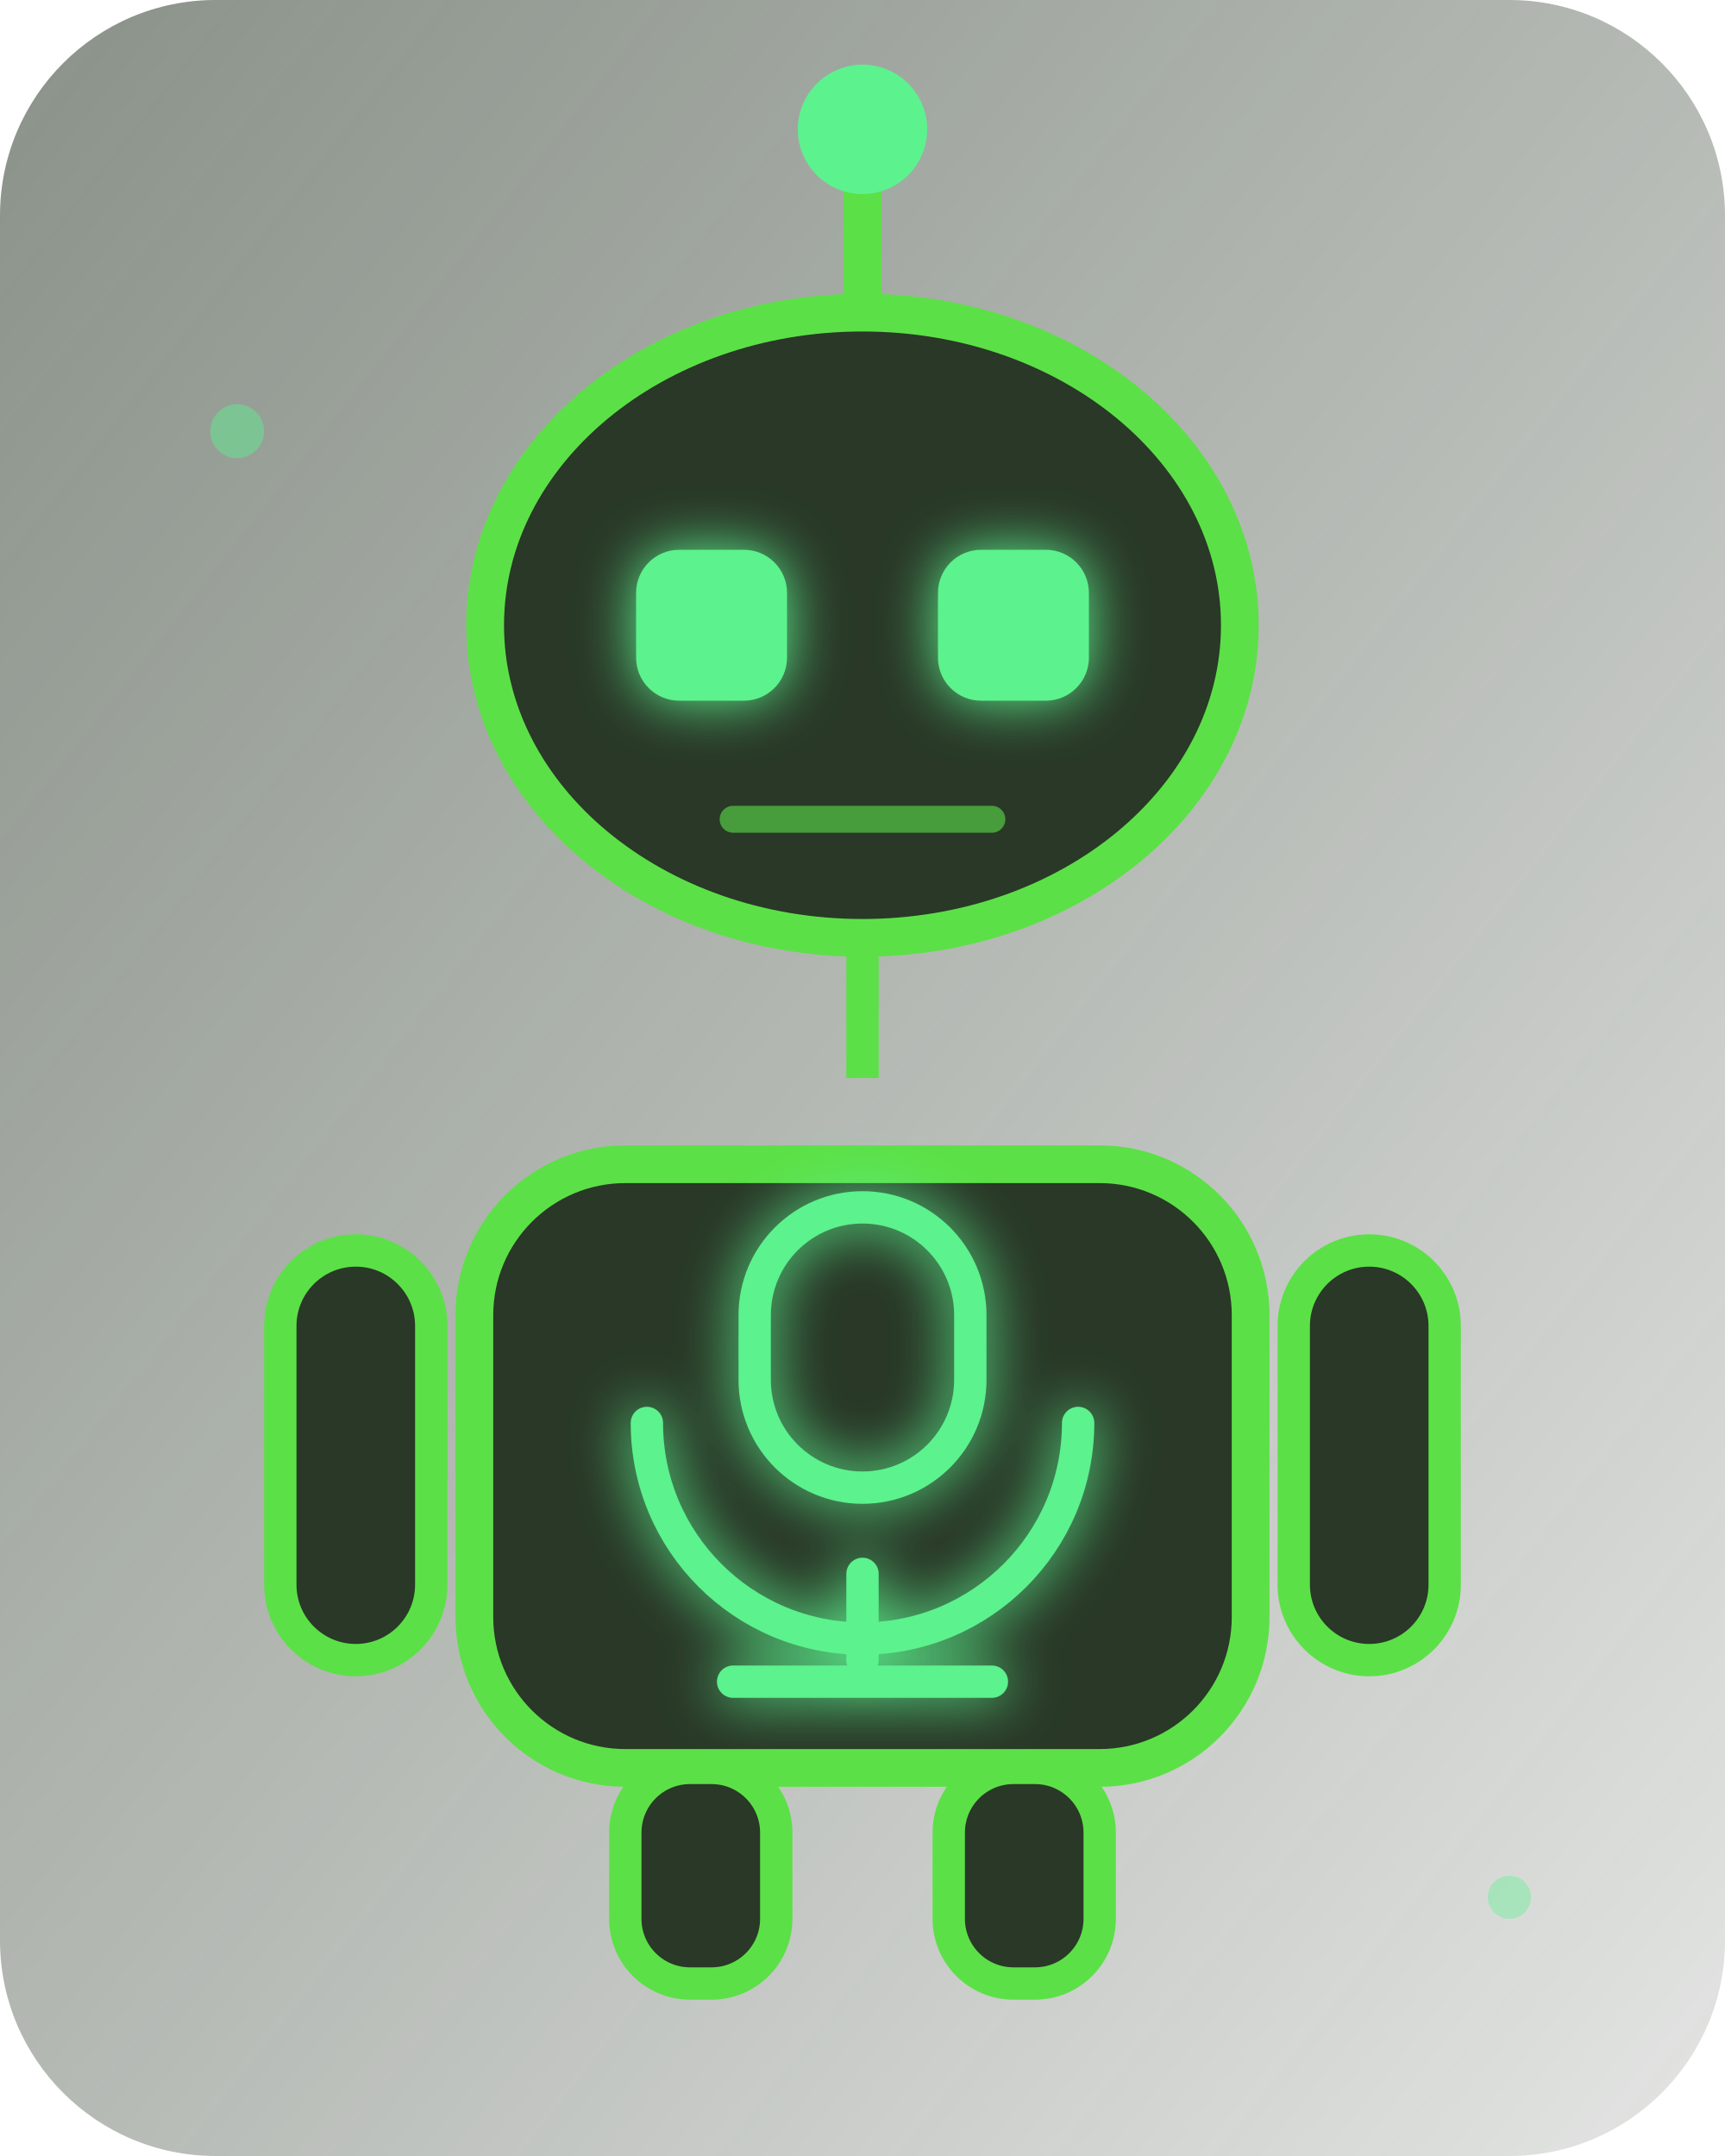
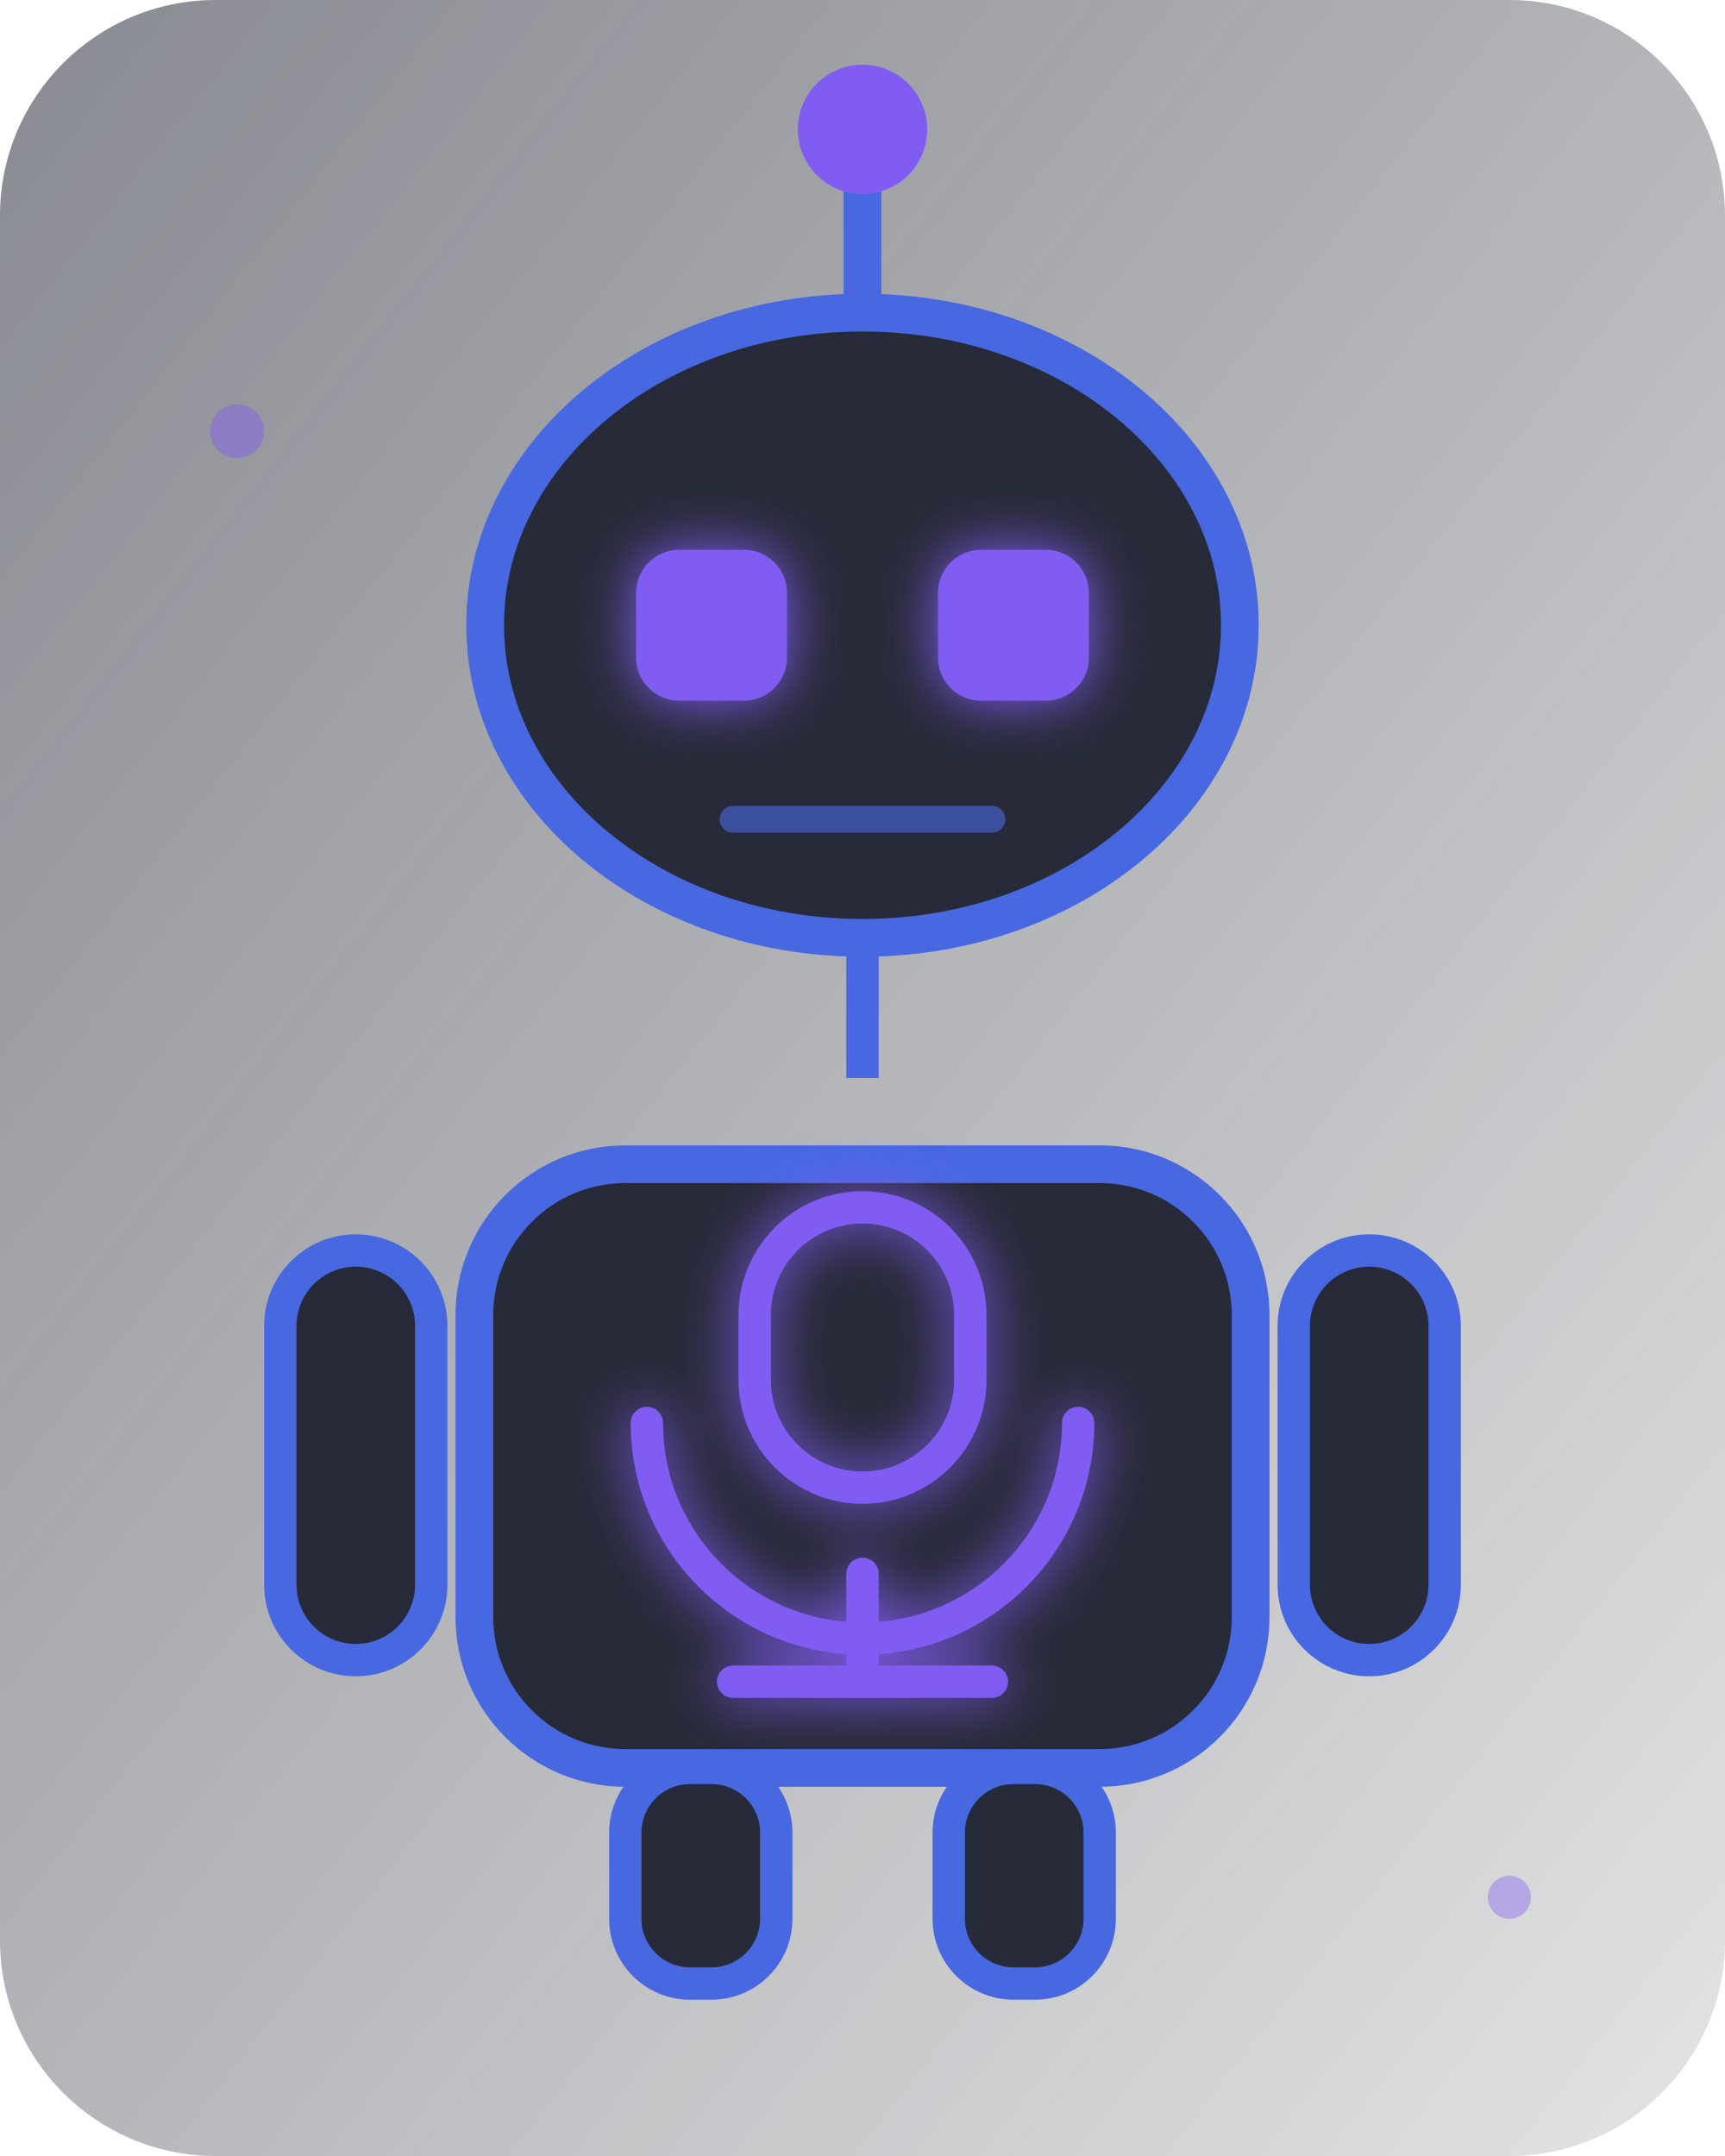
<svg xmlns="http://www.w3.org/2000/svg" viewBox="0 0 160 200" width="160" height="200" role="img" aria-label="Podcast Production robot">
  <defs>
    <linearGradient id="bg" x1="0" y1="0" x2="1" y2="1">
-       <stop offset="0%" stop-color="#293827" stop-opacity="0.55" />
-       <stop offset="100%" stop-color="#1a2619" stop-opacity="0.12" />
+       <stop offset="0%" stop-color="#272a38" stop-opacity="0.55" />
+       <stop offset="100%" stop-color="#191c26" stop-opacity="0.12" />
    </linearGradient>
    <filter id="glow" x="-50%" y="-50%" width="200%" height="200%">
      <feGaussianBlur stdDeviation="2.6" result="b" />
      <feMerge>
        <feMergeNode in="b" />
        <feMergeNode in="SourceGraphic" />
      </feMerge>
    </filter>
  </defs>
  <rect width="160" height="200" rx="20" fill="url(#bg)" />
-   <path d="M80 30 V16" stroke="#5ce047" stroke-width="3.5" stroke-linecap="round" />
-   <circle cx="80" cy="12" r="6" fill="#5cf28e">
+   <path d="M80 30 V16" stroke="#4768e0" stroke-width="3.5" stroke-linecap="round" />
+   <circle cx="80" cy="12" r="6" fill="#815cf2">
    <animate attributeName="r" values="6;8;6" dur="2.2s" repeatCount="indefinite" />
  </circle>
-   <ellipse cx="80" cy="58" rx="35" ry="29" fill="#293827" stroke="#5ce047" stroke-width="3.5" />
+   <ellipse cx="80" cy="58" rx="35" ry="29" fill="#272a38" stroke="#4768e0" stroke-width="3.5" />
  <g filter="url(#glow)">
-     <rect x="59" y="51" width="14" height="14" rx="4" fill="#5cf28e" />
-     <rect x="87" y="51" width="14" height="14" rx="4" fill="#5cf28e">
+     <rect x="59" y="51" width="14" height="14" rx="4" fill="#815cf2" />
+     <rect x="87" y="51" width="14" height="14" rx="4" fill="#815cf2">
      <animate attributeName="opacity" values="1;0.35;1" dur="2.4s" repeatCount="indefinite" />
    </rect>
  </g>
-   <path d="M68 76 h24" stroke="#5ce047" stroke-width="2.5" stroke-linecap="round" opacity="0.6" />
-   <path d="M80 86 v14" stroke="#5ce047" stroke-width="3" />
-   <rect x="44" y="108" width="72" height="56" rx="14" fill="#293827" stroke="#5ce047" stroke-width="3.5" />
+   <path d="M68 76 h24" stroke="#4768e0" stroke-width="2.5" stroke-linecap="round" opacity="0.6" />
+   <path d="M80 86 v14" stroke="#4768e0" stroke-width="3" />
+   <rect x="44" y="108" width="72" height="56" rx="14" fill="#272a38" stroke="#4768e0" stroke-width="3.5" />
  <g filter="url(#glow)">
-     <rect x="70" y="112" width="20" height="26" rx="10" fill="none" stroke="#5cf28e" stroke-width="3" />
-     <path d="M60 132 a20 20 0 0 0 40 0" fill="none" stroke="#5cf28e" stroke-width="3" stroke-linecap="round" />
-     <path d="M80 146 v8 M68 156 h24" stroke="#5cf28e" stroke-width="3" stroke-linecap="round" />
+     <rect x="70" y="112" width="20" height="26" rx="10" fill="none" stroke="#815cf2" stroke-width="3" />
+     <path d="M60 132 a20 20 0 0 0 40 0" fill="none" stroke="#815cf2" stroke-width="3" stroke-linecap="round" />
+     <path d="M80 146 v8 M68 156 h24" stroke="#815cf2" stroke-width="3" stroke-linecap="round" />
  </g>
-   <rect x="26" y="116" width="14" height="38" rx="7" fill="#293827" stroke="#5ce047" stroke-width="3" />
-   <rect x="120" y="116" width="14" height="38" rx="7" fill="#293827" stroke="#5ce047" stroke-width="3" />
-   <rect x="58" y="164" width="14" height="20" rx="6" fill="#293827" stroke="#5ce047" stroke-width="3" />
-   <rect x="88" y="164" width="14" height="20" rx="6" fill="#293827" stroke="#5ce047" stroke-width="3" />
-   <circle cx="22" cy="40" r="2.5" fill="#5cf28e" opacity="0.45">
+   <rect x="26" y="116" width="14" height="38" rx="7" fill="#272a38" stroke="#4768e0" stroke-width="3" />
+   <rect x="120" y="116" width="14" height="38" rx="7" fill="#272a38" stroke="#4768e0" stroke-width="3" />
+   <rect x="58" y="164" width="14" height="20" rx="6" fill="#272a38" stroke="#4768e0" stroke-width="3" />
+   <rect x="88" y="164" width="14" height="20" rx="6" fill="#272a38" stroke="#4768e0" stroke-width="3" />
+   <circle cx="22" cy="40" r="2.5" fill="#815cf2" opacity="0.45">
    <animate attributeName="opacity" values="0.45;0.1;0.45" dur="3.6s" repeatCount="indefinite" />
  </circle>
-   <circle cx="140" cy="176" r="2" fill="#5cf28e" opacity="0.4" />
+   <circle cx="140" cy="176" r="2" fill="#815cf2" opacity="0.4" />
</svg>
